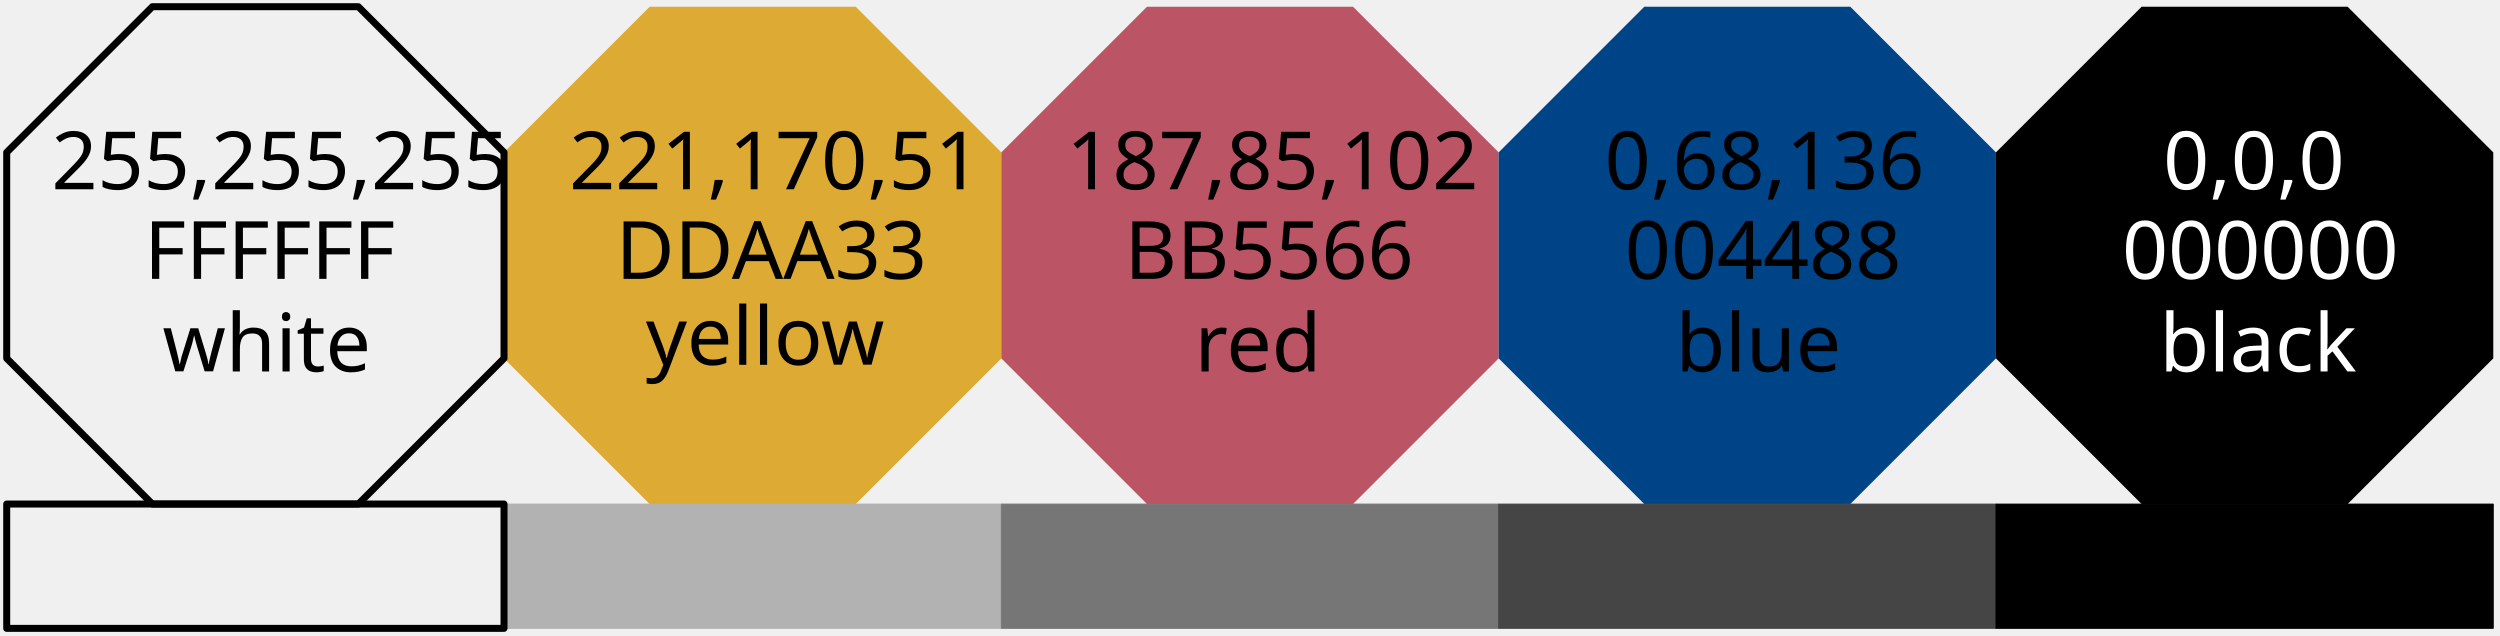
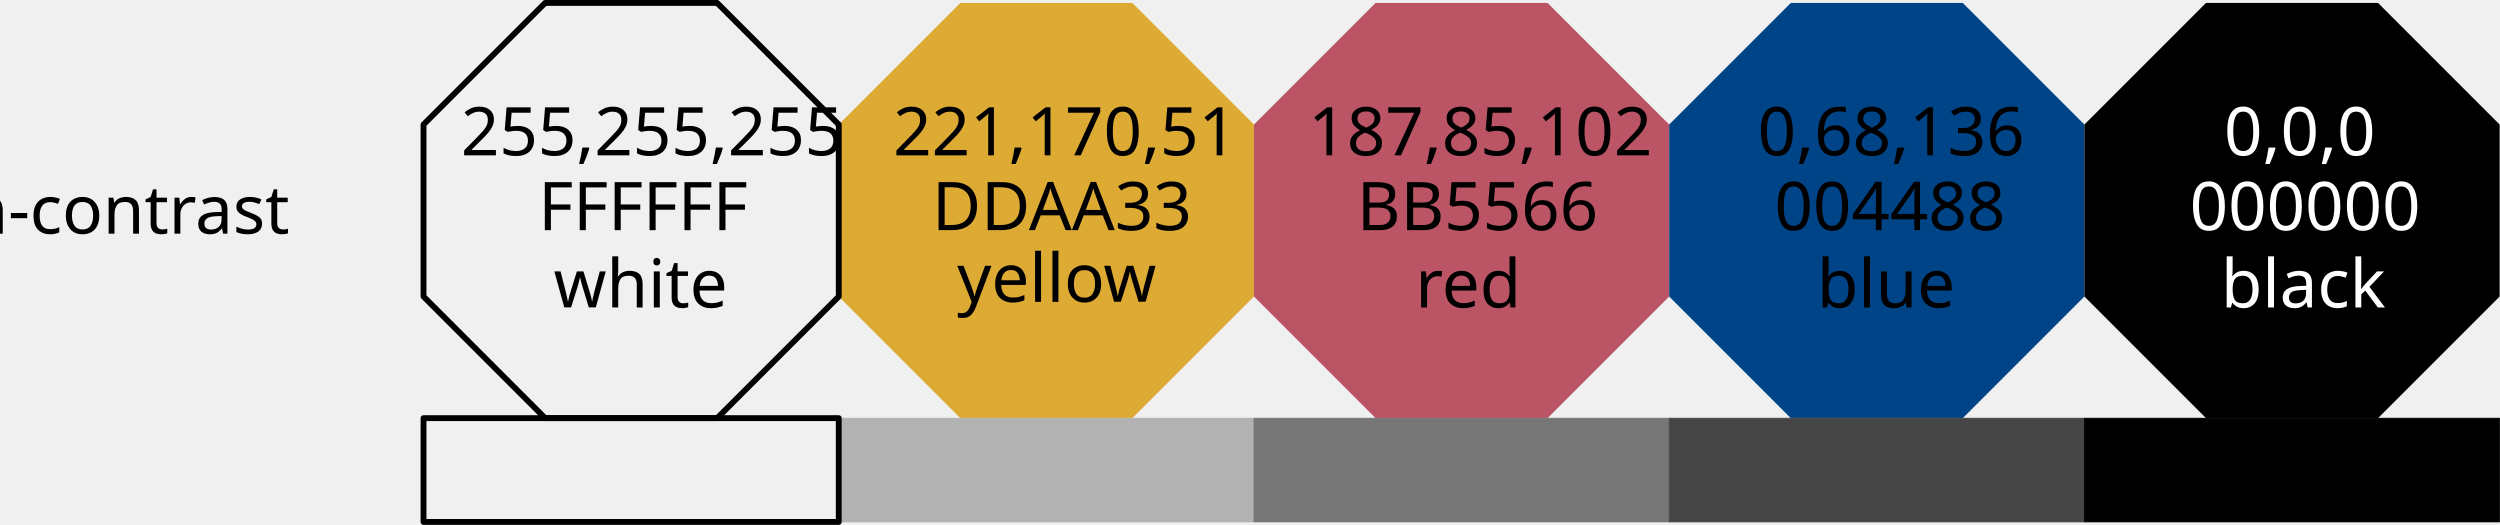
- <svg xmlns="http://www.w3.org/2000/svg" version="1.1" id="svg1" width="356.984" height="90.685" viewBox="0 0 356.984 90.685">
+ <svg xmlns="http://www.w3.org/2000/svg" version="1.1" id="svg1" width="427.565" height="89.767" viewBox="0 0 427.565 89.767">
  <defs id="defs1">
    <clipPath clipPathUnits="userSpaceOnUse" id="clipPath26994">
      <path d="M 0,0 H 280 V 72 H 0 Z" transform="matrix(1.27824,0,0,-1.27824,3472.712,326.268)" id="path26994" />
    </clipPath>
    <clipPath clipPathUnits="userSpaceOnUse" id="clipPath26998">
      <path d="M 0,0 H 280 V 72 H 0 Z" transform="matrix(1.27824,0,0,-1.27824,3472.712,326.268)" id="path26998" />
    </clipPath>
    <clipPath clipPathUnits="userSpaceOnUse" id="clipPath27000">
      <path d="M 0,0 H 280 V 72 H 0 Z" transform="matrix(1.27824,0,0,-1.27824,3472.712,326.268)" id="path27000" />
    </clipPath>
    <clipPath clipPathUnits="userSpaceOnUse" id="clipPath27004">
      <path d="M 0,0 H 280 V 72 H 0 Z" transform="matrix(1.27824,0,0,-1.27824,3472.712,326.268)" id="path27004" />
    </clipPath>
    <clipPath clipPathUnits="userSpaceOnUse" id="clipPath27006">
      <path d="M 0,0 H 280 V 72 H 0 Z" transform="matrix(1.27824,0,0,-1.27824,3472.712,326.268)" id="path27006" />
    </clipPath>
    <clipPath clipPathUnits="userSpaceOnUse" id="clipPath27012">
      <path d="M 0,0 H 280 V 72 H 0 Z" transform="matrix(1.27824,0,0,-1.27824,3472.712,326.268)" id="path27012" />
    </clipPath>
  </defs>
-   <g id="g3" transform="translate(-3473.175,-235.1219)">
+   <g id="g3" transform="translate(-3401.698,-235.5806)">
    <path d="M 1122.22,542.84 959.5,705.559 H 729.391 L 566.672,542.84 V 312.719 L 729.391,150 H 959.5 l 162.72,162.719" style="fill:#ddaa33;fill-opacity:1;fill-rule:nonzero;stroke:none" transform="matrix(0.127824,0,0,-0.127824,3472.712,326.268)" clip-path="none" id="path27022" />
    <path d="m 566.672,11.109 h 555.547 v 138.891 H 566.672 Z" style="fill:#b2b2b2;fill-opacity:1;fill-rule:nonzero;stroke:#b2b2b2;stroke-width:1;stroke-linecap:round;stroke-linejoin:bevel;stroke-miterlimit:3.239;stroke-dasharray:none;stroke-opacity:1" transform="matrix(0.127824,0,0,-0.127824,3472.712,326.268)" clip-path="none" id="path27026" />
    <text xml:space="preserve" transform="matrix(1.27824,0,0,1.27824,3561.1,274.9427)" clip-path="none" id="text27024">
      <tspan style="font-variant:normal;font-weight:normal;font-size:9px;font-family:Carlito;writing-mode:lr-tb;fill:#000000;fill-opacity:1;fill-rule:nonzero;stroke:none" x="0" dx="0 -0.006 -0.006" y="0" id="tspan27024">DDAA33</tspan>
    </text>
    <text xml:space="preserve" transform="matrix(1.27824,0,0,1.27824,3565.393,287.2102)" clip-path="none" id="text27025">
      <tspan style="font-variant:normal;font-weight:normal;font-size:9px;font-family:Carlito;writing-mode:lr-tb;fill:#000000;fill-opacity:1;fill-rule:nonzero;stroke:none" x="0" dx="0 0 0.006" y="0" id="tspan27025">yellow</tspan>
    </text>
    <text xml:space="preserve" transform="matrix(1.27824,0,0,1.27824,3554.448,262.1488)" clip-path="none" id="text27023">
      <tspan style="font-variant:normal;font-weight:normal;font-size:9px;font-family:Carlito;writing-mode:lr-tb;fill:#000000;fill-opacity:1;fill-rule:nonzero;stroke:none" x="0" y="0" id="tspan27023">221,170,51</tspan>
    </text>
  </g>
-   <g id="g2" transform="translate(-3473.175,-235.1219)">
+   <g id="g2" transform="translate(-3401.698,-235.5806)">
    <path d="M 1677.78,542.84 1515.06,705.559 H 1284.94 L 1122.22,542.84 V 312.719 L 1284.94,150 h 230.12 l 162.72,162.719" style="fill:#bb5566;fill-opacity:1;fill-rule:nonzero;stroke:none" transform="matrix(0.127824,0,0,-0.127824,3472.712,326.268)" clip-path="none" id="path27027" />
    <path d="m 1122.22,11.109 h 555.563 v 138.891 H 1122.22 Z" style="fill:#767676;fill-opacity:1;fill-rule:nonzero;stroke:#767676;stroke-width:1;stroke-linecap:round;stroke-linejoin:bevel;stroke-miterlimit:3.239;stroke-dasharray:none;stroke-opacity:1" transform="matrix(0.127824,0,0,-0.127824,3472.712,326.268)" clip-path="none" id="path27031" />
    <text xml:space="preserve" transform="matrix(1.27824,0,0,1.27824,3625.462,262.1488)" clip-path="none" id="text27028">
      <tspan style="font-variant:normal;font-weight:normal;font-size:9px;font-family:Carlito;writing-mode:lr-tb;fill:#000000;fill-opacity:1;fill-rule:nonzero;stroke:none" x="0" y="0" id="tspan27028">187,85,102</tspan>
    </text>
    <text xml:space="preserve" transform="matrix(1.27824,0,0,1.27824,3633.75,274.9427)" clip-path="none" id="text27029">
      <tspan style="font-variant:normal;font-weight:normal;font-size:9px;font-family:Carlito;writing-mode:lr-tb;fill:#000000;fill-opacity:1;fill-rule:nonzero;stroke:none" x="0" dx="0 0 -0.006" y="0" id="tspan27029">BB5566</tspan>
    </text>
    <text xml:space="preserve" transform="matrix(1.27824,0,0,1.27824,3643.766,288.1689)" clip-path="none" id="text27030">
      <tspan style="font-variant:normal;font-weight:normal;font-size:9px;font-family:Carlito;writing-mode:lr-tb;fill:#000000;fill-opacity:1;fill-rule:nonzero;stroke:none" x="0" dx="0 0 0.006" y="0" id="tspan27030">red</tspan>
    </text>
  </g>
-   <g clip-path="none" id="g27034" transform="translate(-3473.175,-235.1219)">
+   <g clip-path="none" id="g27034" transform="translate(-3401.698,-235.5806)">
    <path d="M 2233.33,542.84 2070.61,705.559 H 1840.5 L 1677.78,542.84 V 312.719 L 1840.5,150 h 230.11 l 162.72,162.719" style="fill:#004488;fill-opacity:1;fill-rule:nonzero;stroke:none" transform="matrix(0.127824,0,0,-0.127824,3472.712,326.268)" clip-path="none" id="path27032" />
    <path d="m 1677.78,11.109 h 555.551 v 138.891 H 1677.78 Z" style="fill:#454545;fill-opacity:1;fill-rule:nonzero;stroke:#454545;stroke-width:1;stroke-linecap:round;stroke-linejoin:bevel;stroke-miterlimit:3.239;stroke-dasharray:none;stroke-opacity:1" transform="matrix(0.127824,0,0,-0.127824,3472.712,326.268)" clip-path="none" id="path27036" />
    <text xml:space="preserve" transform="matrix(1.27824,0,0,1.27824,3702.307,262.1488)" clip-path="none" id="text27033">
      <tspan style="font-variant:normal;font-weight:normal;font-size:9px;font-family:Carlito;writing-mode:lr-tb;fill:#000000;fill-opacity:1;fill-rule:nonzero;stroke:none" x="0" y="0" id="tspan27033">0,68,136</tspan>
    </text>
    <text xml:space="preserve" transform="matrix(1.27824,0,0,1.27824,3705.183,274.9427)" clip-path="none" id="text27034">
      <tspan style="font-variant:normal;font-weight:normal;font-size:9px;font-family:Carlito;writing-mode:lr-tb;fill:#000000;fill-opacity:1;fill-rule:nonzero;stroke:none" x="0" y="0" id="tspan27034">004488</tspan>
    </text>
    <text xml:space="preserve" transform="matrix(1.27824,0,0,1.27824,3712.443,288.1689)" clip-path="none" id="text27035">
      <tspan style="font-variant:normal;font-weight:normal;font-size:9px;font-family:Carlito;writing-mode:lr-tb;fill:#000000;fill-opacity:1;fill-rule:nonzero;stroke:none" x="0" dx="0 0.005 0 0.005" y="0" id="tspan27035">blue</tspan>
    </text>
  </g>
-   <g id="g1" transform="translate(-3473.175,-235.1219)">
+   <g id="g1" transform="translate(-3401.698,-235.5806)">
    <path d="M 2788.89,542.84 2626.17,705.559 H 2396.05 L 2233.33,542.84 V 312.719 L 2396.05,150 h 230.12 l 162.72,162.719" style="fill:#000000;fill-opacity:1;fill-rule:nonzero;stroke:none" transform="matrix(0.127824,0,0,-0.127824,3472.712,326.268)" clip-path="none" id="path27037" />
    <path d="m 2233.33,11.109 h 555.559 v 138.891 H 2233.33 Z" style="fill:#000000;fill-opacity:1;fill-rule:nonzero;stroke:#000000;stroke-width:1;stroke-linecap:round;stroke-linejoin:bevel;stroke-miterlimit:3.239;stroke-dasharray:none;stroke-opacity:1" transform="matrix(0.127824,0,0,-0.127824,3472.712,326.268)" clip-path="none" id="path27041" />
    <text xml:space="preserve" transform="matrix(1.27824,0,0,1.27824,3776.197,274.9427)" clip-path="none" id="text27039">
      <tspan style="font-variant:normal;font-weight:normal;font-size:9px;font-family:Carlito;writing-mode:lr-tb;fill:#ffffff;fill-opacity:1;fill-rule:nonzero;stroke:none" x="0" y="0" id="tspan27039">000000</tspan>
    </text>
    <text xml:space="preserve" transform="matrix(1.27824,0,0,1.27824,3782.068,262.1488)" clip-path="none" id="text27038">
      <tspan style="font-variant:normal;font-weight:normal;font-size:9px;font-family:Carlito;writing-mode:lr-tb;fill:#ffffff;fill-opacity:1;fill-rule:nonzero;stroke:none" x="0" y="0" id="tspan27038">0,0,0</tspan>
    </text>
    <text xml:space="preserve" transform="matrix(1.27824,0,0,1.27824,3781.539,288.1689)" clip-path="none" id="text27040">
      <tspan style="font-variant:normal;font-weight:normal;font-size:9px;font-family:Carlito;writing-mode:lr-tb;fill:#ffffff;fill-opacity:1;fill-rule:nonzero;stroke:none" x="0" dx="0 0.005 0 0 0.007" y="0" id="tspan27040">black</tspan>
    </text>
  </g>
-   <g id="g4" transform="translate(-3473.175,-235.1219)">
+   <g id="g4" transform="translate(-3401.698,-235.5806)">
    <path d="m 3545.146,256.88 -20.8,-20.799 h -29.415 l -20.799,20.799 v 29.415 l 20.799,20.799 h 29.415 l 20.8,-20.799 v -29.415" style="fill:none;stroke:#000000;stroke-width:1;stroke-linecap:round;stroke-linejoin:round;stroke-miterlimit:3.239;stroke-dasharray:none;stroke-opacity:1" clip-path="none" id="path27015" />
    <path d="m 3545.146,307.094 h -71.014 v 17.754 h 71.014 V 307.094" style="fill:none;stroke:#000000;stroke-width:1;stroke-linecap:round;stroke-linejoin:round;stroke-miterlimit:3.239;stroke-dasharray:none;stroke-opacity:1" clip-path="none" id="path27016" />
    <text xml:space="preserve" transform="matrix(1.27824,0,0,1.27824,3496.387,288.1689)" clip-path="none" id="text27020">
      <tspan style="font-variant:normal;font-weight:normal;font-size:9px;font-family:Carlito;writing-mode:lr-tb;fill:#000000;fill-opacity:1;fill-rule:nonzero;stroke:none" x="0" dx="0 0 0.005" y="0" id="tspan27020">white</tspan>
    </text>
    <text xml:space="preserve" transform="matrix(1.27824,0,0,1.27824,3480.519,262.1488)" clip-path="none" id="text27018">
      <tspan style="font-variant:normal;font-weight:normal;font-size:9px;font-family:Carlito;writing-mode:lr-tb;fill:#000000;fill-opacity:1;fill-rule:nonzero;stroke:none" x="0" y="0" id="tspan27018">255,255,255</tspan>
    </text>
    <text xml:space="preserve" transform="matrix(1.27824,0,0,1.27824,3493.761,274.9427)" clip-path="none" id="text27019">
      <tspan style="font-variant:normal;font-weight:normal;font-size:9px;font-family:Carlito;writing-mode:lr-tb;fill:#000000;fill-opacity:1;fill-rule:nonzero;stroke:none" x="0" dx="0 0.005 0 0.006 0 0.006" y="0" id="tspan27019">FFFFFF</tspan>
    </text>
  </g>
+   <text xml:space="preserve" clip-path="none" id="text1" x="87.904" y="39.959" style="font-size:15.342px;text-align:end;text-anchor:end;stroke-width:1.278">
+     <tspan style="font-variant:normal;font-weight:normal;font-size:11.506px;font-family:Carlito;text-align:end;writing-mode:lr-tb;text-anchor:end;fill:#000000;fill-opacity:1;fill-rule:nonzero;stroke:none;stroke-width:1.278" x="61.009" y="39.959" id="tspan1">high-contrast</tspan>
+   </text>
</svg>
